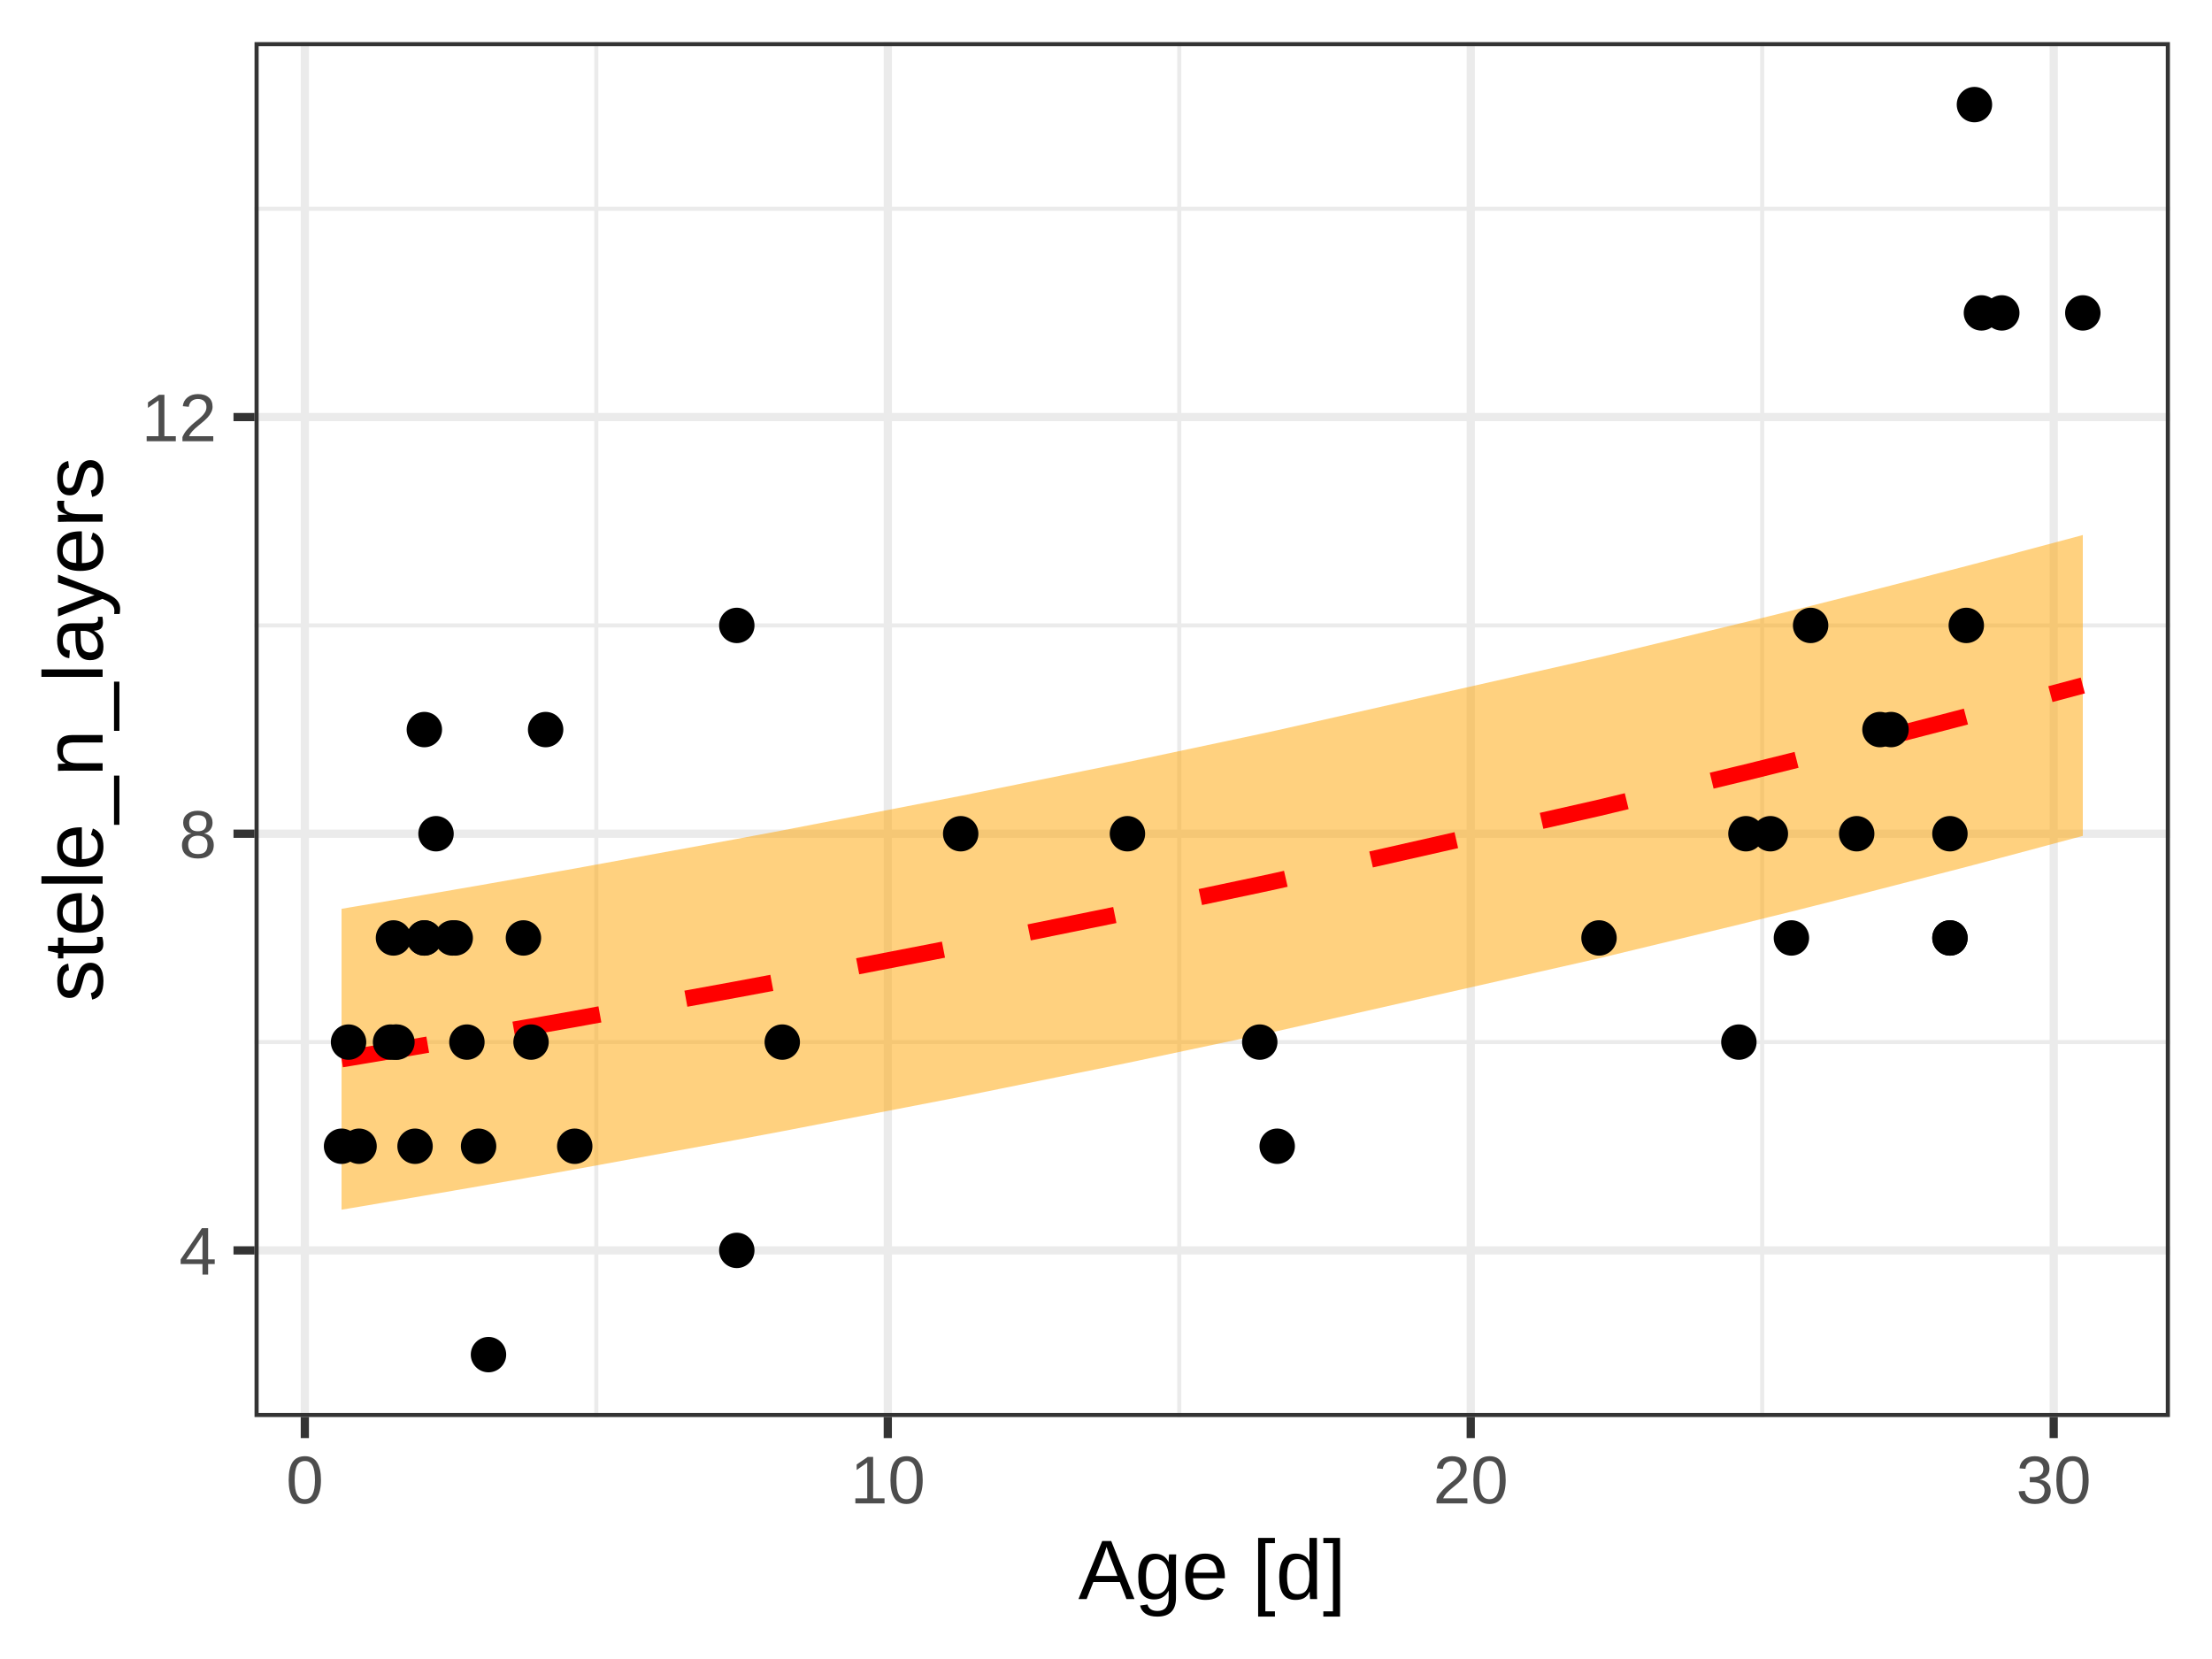
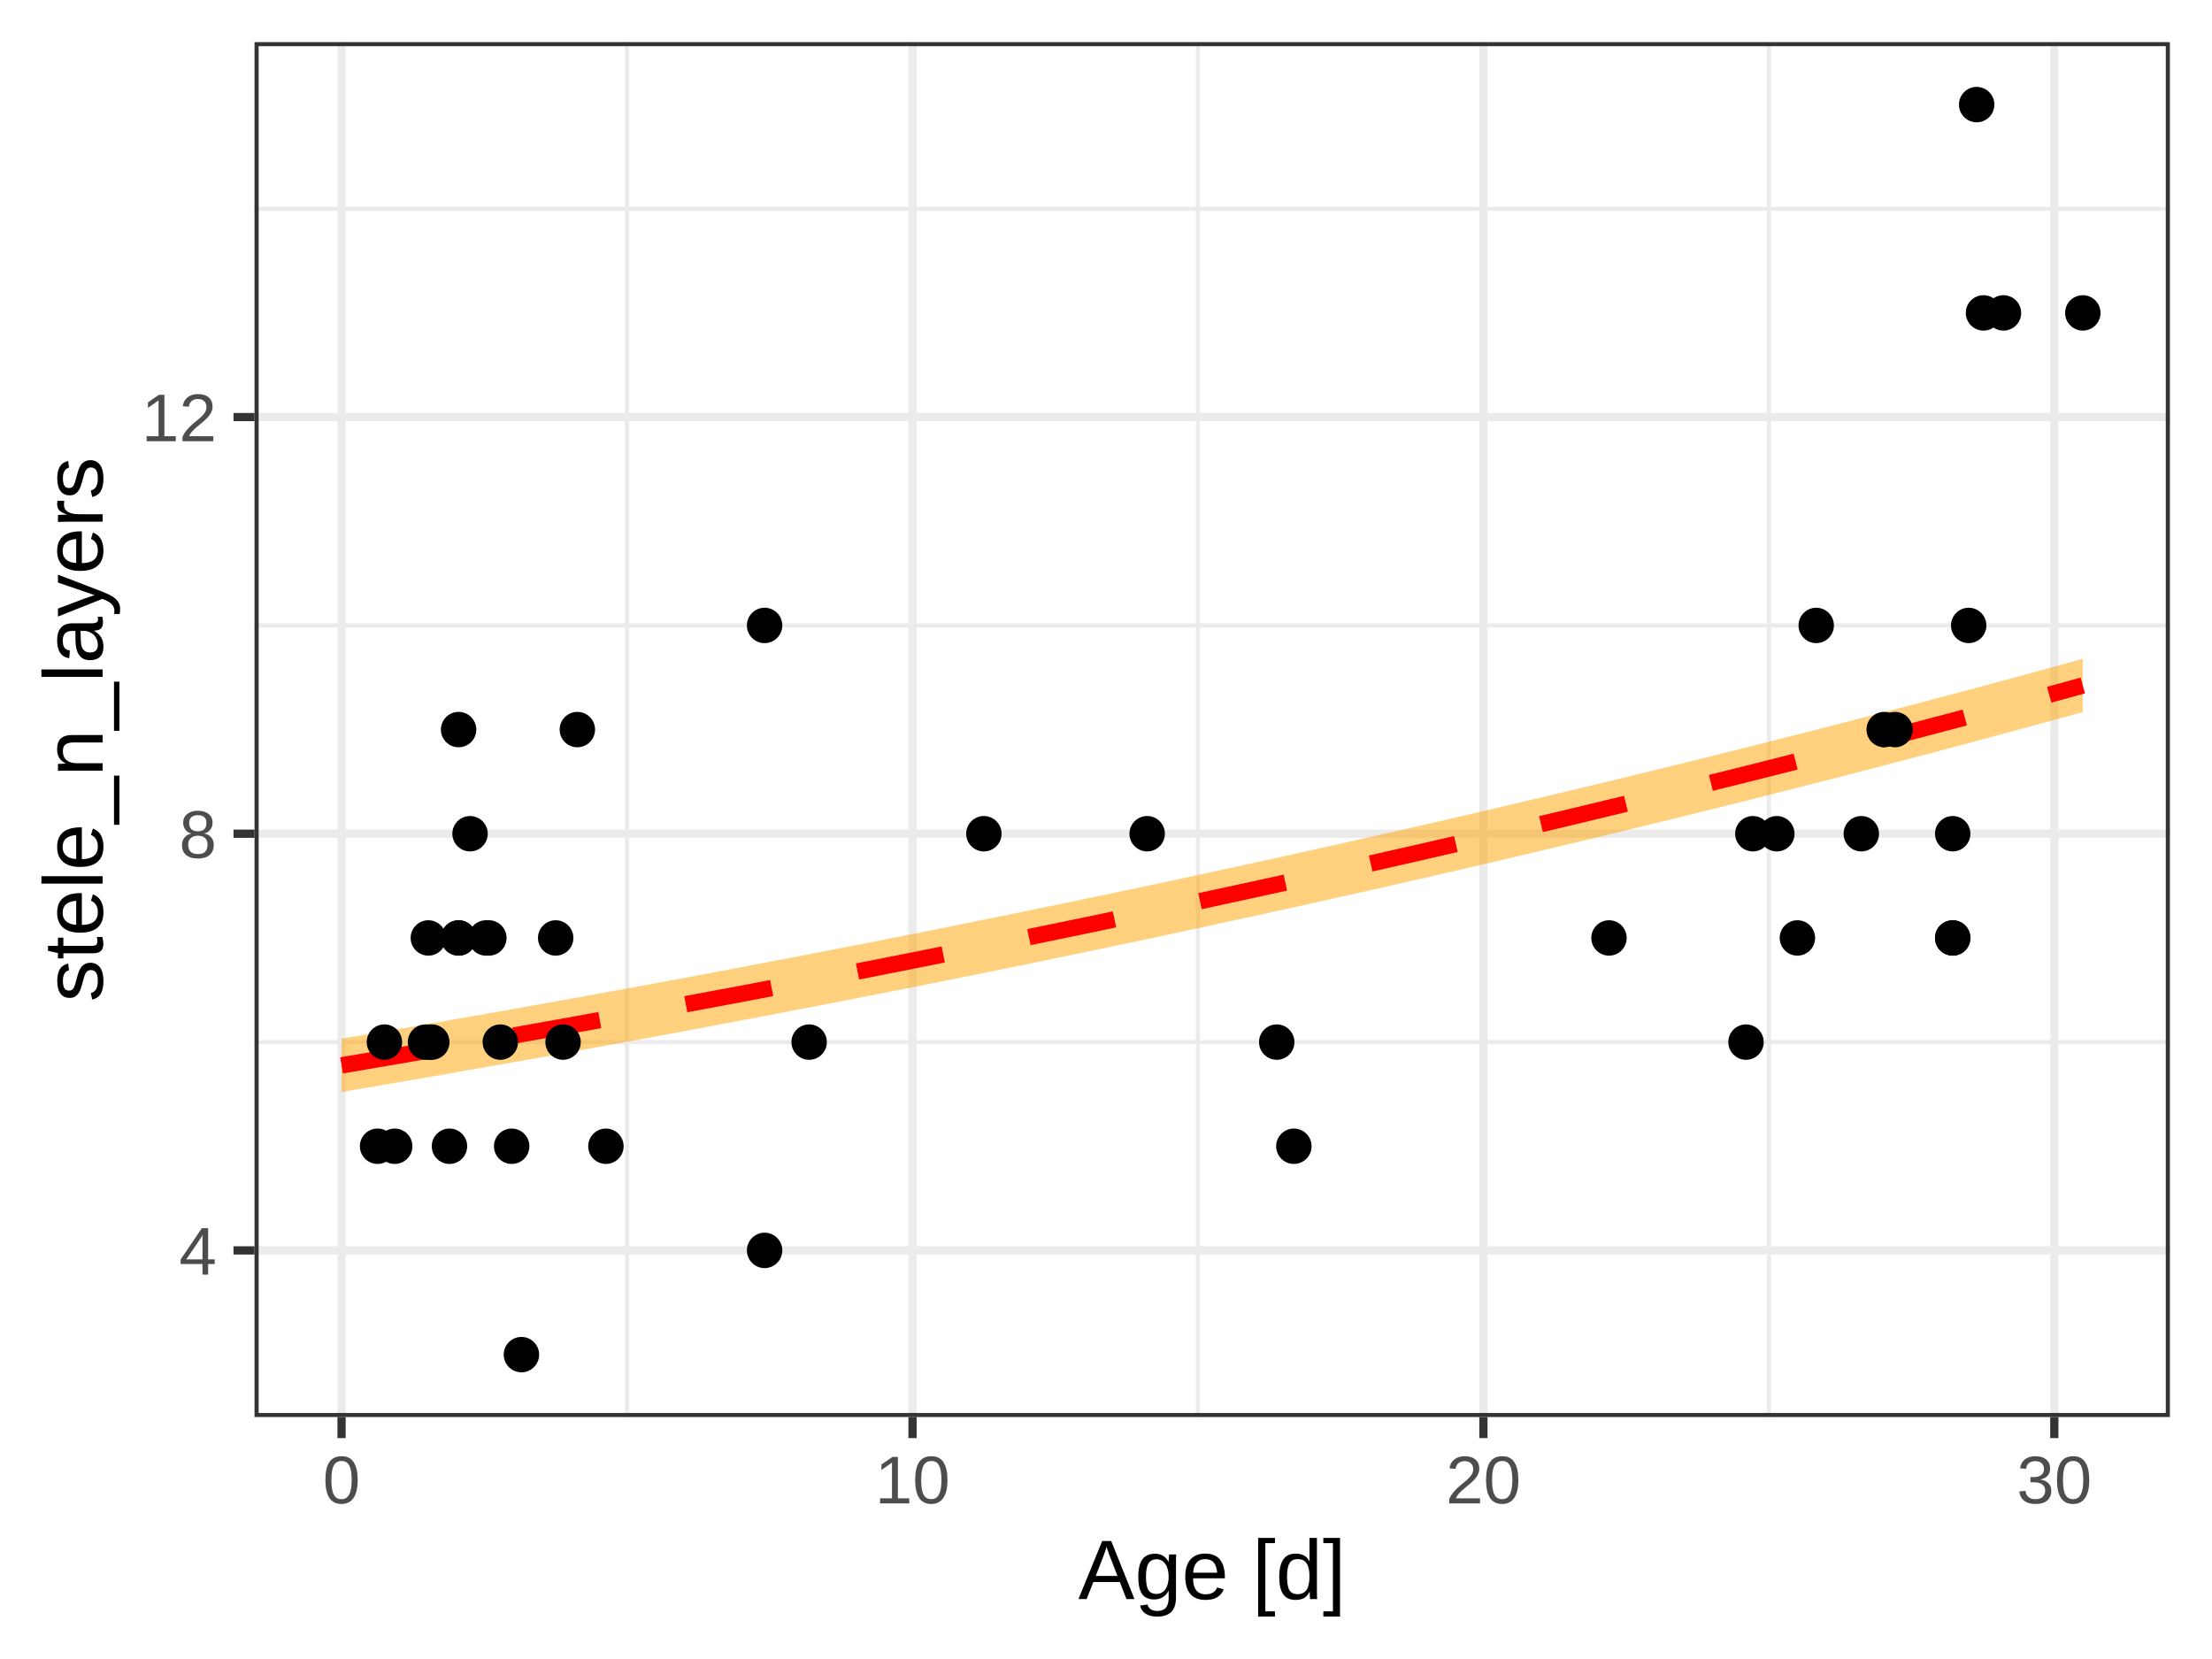
<svg xmlns="http://www.w3.org/2000/svg" class="svglite" width="288.00pt" height="216.00pt" viewBox="0 0 288.00 216.00">
  <defs>
    <style type="text/css">
    .svglite line, .svglite polyline, .svglite polygon, .svglite path, .svglite rect, .svglite circle {
      fill: none;
      stroke: #000000;
      stroke-linecap: round;
      stroke-linejoin: round;
      stroke-miterlimit: 10.00;
    }
    .svglite text {
      white-space: pre;
    }
  </style>
  </defs>
  <rect width="100%" height="100%" style="stroke: none; fill: #FFFFFF;" />
  <defs>
    <clipPath id="cpMC4wMHwyODguMDB8MC4wMHwyMTYuMDA=">
      <rect x="0.00" y="0.00" width="288.00" height="216.00" />
    </clipPath>
  </defs>
  <g clip-path="url(#cpMC4wMHwyODguMDB8MC4wMHwyMTYuMDA=)">
-     <rect x="0" y="0.00" width="288.00" height="216.00" style="stroke-width: 1.07; stroke: #FFFFFF; fill: #FFFFFF;" />
+     <rect x="0.00" y="0.00" width="288.00" height="216.00" style="stroke-width: 1.07; stroke: #FFFFFF; fill: #FFFFFF;" />
  </g>
  <defs>
    <clipPath id="cpMzMuMTR8MjgyLjUyfDUuNDh8MTg0LjUw">
      <rect x="33.14" y="5.48" width="249.38" height="179.02" />
    </clipPath>
  </defs>
  <g clip-path="url(#cpMzMuMTR8MjgyLjUyfDUuNDh8MTg0LjUw)">
    <rect x="33.14" y="5.48" width="249.38" height="179.02" style="stroke-width: 1.07; stroke: none; fill: #FFFFFF;" />
    <polyline points="33.14,135.68 282.52,135.68 " style="stroke-width: 0.53; stroke: #EBEBEB; stroke-linecap: butt;" />
    <polyline points="33.14,81.43 282.52,81.43 " style="stroke-width: 0.53; stroke: #EBEBEB; stroke-linecap: butt;" />
    <polyline points="33.14,27.18 282.52,27.18 " style="stroke-width: 0.53; stroke: #EBEBEB; stroke-linecap: butt;" />
-     <polyline points="77.64,184.50 77.64,5.48 " style="stroke-width: 0.53; stroke: #EBEBEB; stroke-linecap: butt;" />
-     <polyline points="153.54,184.50 153.54,5.48 " style="stroke-width: 0.53; stroke: #EBEBEB; stroke-linecap: butt;" />
-     <polyline points="229.44,184.50 229.44,5.48 " style="stroke-width: 0.53; stroke: #EBEBEB; stroke-linecap: butt;" />
+     <polyline points="81.64,184.50 81.64,5.48 " style="stroke-width: 0.53; stroke: #EBEBEB; stroke-linecap: butt;" />
+     <polyline points="155.97,184.50 155.97,5.48 " style="stroke-width: 0.53; stroke: #EBEBEB; stroke-linecap: butt;" />
+     <polyline points="230.30,184.50 230.30,5.48 " style="stroke-width: 0.53; stroke: #EBEBEB; stroke-linecap: butt;" />
    <polyline points="33.14,162.80 282.52,162.80 " style="stroke-width: 1.07; stroke: #EBEBEB; stroke-linecap: butt;" />
    <polyline points="33.14,108.55 282.52,108.55 " style="stroke-width: 1.07; stroke: #EBEBEB; stroke-linecap: butt;" />
    <polyline points="33.14,54.30 282.52,54.30 " style="stroke-width: 1.07; stroke: #EBEBEB; stroke-linecap: butt;" />
-     <polyline points="39.69,184.50 39.69,5.48 " style="stroke-width: 1.07; stroke: #EBEBEB; stroke-linecap: butt;" />
-     <polyline points="115.59,184.50 115.59,5.48 " style="stroke-width: 1.07; stroke: #EBEBEB; stroke-linecap: butt;" />
-     <polyline points="191.49,184.50 191.49,5.48 " style="stroke-width: 1.07; stroke: #EBEBEB; stroke-linecap: butt;" />
-     <polyline points="267.39,184.50 267.39,5.48 " style="stroke-width: 1.07; stroke: #EBEBEB; stroke-linecap: butt;" />
-     <polygon points="44.47,118.33 45.38,118.17 46.75,117.94 50.85,117.25 51.23,117.19 51.46,117.15 51.68,117.11 54.04,116.71 55.25,116.50 55.25,116.50 55.25,116.50 56.77,116.24 58.89,115.88 59.27,115.81 60.79,115.55 62.31,115.29 63.60,115.06 68.15,114.26 69.14,114.09 71.04,113.75 74.83,113.08 95.93,109.23 95.93,109.23 101.85,108.12 125.08,103.62 146.79,99.22 164.02,95.57 166.29,95.08 208.19,85.60 226.40,81.20 227.32,80.98 230.50,80.19 233.24,79.51 235.74,78.89 241.74,77.37 244.77,76.60 246.21,76.23 253.88,74.25 253.88,74.25 253.88,74.25 256.01,73.70 257.07,73.42 257.98,73.18 260.63,72.48 271.18,69.66 271.18,108.83 260.63,111.65 257.98,112.35 257.07,112.59 256.01,112.87 253.88,113.42 253.88,113.42 253.88,113.42 246.21,115.40 244.77,115.77 241.74,116.55 235.74,118.06 233.24,118.69 230.50,119.36 227.32,120.15 226.40,120.38 208.19,124.77 166.29,134.25 164.02,134.74 146.79,138.39 125.08,142.80 101.85,147.29 95.93,148.40 95.93,148.40 74.83,152.25 71.04,152.93 69.14,153.26 68.15,153.44 63.60,154.23 62.31,154.46 60.79,154.72 59.27,154.98 58.89,155.05 56.77,155.41 55.25,155.67 55.25,155.67 55.25,155.67 54.04,155.88 51.68,156.28 51.46,156.32 51.23,156.36 50.85,156.42 46.75,157.12 45.38,157.35 44.47,157.50 " style="stroke-width: 0.00; stroke: none; stroke-linecap: butt; fill: #FFA500; fill-opacity: 0.50;" />
-     <polyline points="44.47,118.33 45.38,118.17 46.75,117.94 50.85,117.25 51.23,117.19 51.46,117.15 51.68,117.11 54.04,116.71 55.25,116.50 55.25,116.50 55.25,116.50 56.77,116.24 58.89,115.88 59.27,115.81 60.79,115.55 62.31,115.29 63.60,115.06 68.15,114.26 69.14,114.09 71.04,113.75 74.83,113.08 95.93,109.23 95.93,109.23 101.85,108.12 125.08,103.62 146.79,99.22 164.02,95.57 166.29,95.08 208.19,85.60 226.40,81.20 227.32,80.98 230.50,80.19 233.24,79.51 235.74,78.89 241.74,77.37 244.77,76.60 246.21,76.23 253.88,74.25 253.88,74.25 253.88,74.25 256.01,73.70 257.07,73.42 257.98,73.18 260.63,72.48 271.18,69.66 " style="stroke-width: 1.07; stroke: none; stroke-linecap: butt;" />
-     <polyline points="271.18,108.83 260.63,111.65 257.98,112.35 257.07,112.59 256.01,112.87 253.88,113.42 253.88,113.42 253.88,113.42 246.21,115.40 244.77,115.77 241.74,116.55 235.74,118.06 233.24,118.69 230.50,119.36 227.32,120.15 226.40,120.38 208.19,124.77 166.29,134.25 164.02,134.74 146.79,138.39 125.08,142.80 101.85,147.29 95.93,148.40 95.93,148.40 74.83,152.25 71.04,152.93 69.14,153.26 68.15,153.44 63.60,154.23 62.31,154.46 60.79,154.72 59.27,154.98 58.89,155.05 56.77,155.41 55.25,155.67 55.25,155.67 55.25,155.67 54.04,155.88 51.68,156.28 51.46,156.32 51.23,156.36 50.85,156.42 46.75,157.12 45.38,157.35 44.47,157.50 " style="stroke-width: 1.07; stroke: none; stroke-linecap: butt;" />
-     <polyline points="44.47,137.91 45.38,137.76 46.75,137.53 50.85,136.84 51.23,136.77 51.46,136.74 51.68,136.70 54.04,136.30 55.25,136.09 55.25,136.09 55.25,136.09 56.77,135.83 58.89,135.46 59.27,135.40 60.79,135.13 62.31,134.87 63.60,134.65 68.15,133.85 69.14,133.68 71.04,133.34 74.83,132.67 95.93,128.82 95.93,128.82 101.85,127.71 125.08,123.21 146.79,118.80 164.02,115.16 166.29,114.67 208.19,105.18 226.40,100.79 227.32,100.57 230.50,99.78 233.24,99.10 235.74,98.47 241.74,96.96 244.77,96.19 246.21,95.82 253.88,93.84 253.88,93.84 253.88,93.84 256.01,93.28 257.07,93.00 257.98,92.76 260.63,92.06 271.18,89.25 " style="stroke-width: 2.13; stroke: #FF0000; stroke-dasharray: 11.38,11.38; stroke-linecap: butt;" />
-     <circle cx="55.25" cy="94.99" r="1.95" style="stroke-width: 0.71; fill: #000000;" />
-     <circle cx="55.25" cy="122.12" r="1.95" style="stroke-width: 0.71; fill: #000000;" />
-     <circle cx="55.25" cy="122.12" r="1.95" style="stroke-width: 0.71; fill: #000000;" />
-     <circle cx="44.47" cy="149.24" r="1.95" style="stroke-width: 0.71; fill: #000000;" />
-     <circle cx="54.04" cy="149.24" r="1.95" style="stroke-width: 0.71; fill: #000000;" />
-     <circle cx="63.60" cy="176.37" r="1.95" style="stroke-width: 0.71; fill: #000000;" />
-     <circle cx="101.85" cy="135.68" r="1.95" style="stroke-width: 0.71; fill: #000000;" />
-     <circle cx="164.02" cy="135.68" r="1.95" style="stroke-width: 0.71; fill: #000000;" />
-     <circle cx="62.31" cy="149.24" r="1.95" style="stroke-width: 0.71; fill: #000000;" />
-     <circle cx="146.79" cy="108.55" r="1.95" style="stroke-width: 0.71; fill: #000000;" />
-     <circle cx="235.74" cy="81.43" r="1.95" style="stroke-width: 0.71; fill: #000000;" />
-     <circle cx="253.88" cy="122.12" r="1.95" style="stroke-width: 0.71; fill: #000000;" />
-     <circle cx="253.88" cy="122.12" r="1.95" style="stroke-width: 0.71; fill: #000000;" />
-     <circle cx="253.88" cy="108.55" r="1.95" style="stroke-width: 0.71; fill: #000000;" />
-     <circle cx="51.68" cy="135.68" r="1.95" style="stroke-width: 0.71; fill: #000000;" />
-     <circle cx="46.75" cy="149.24" r="1.95" style="stroke-width: 0.71; fill: #000000;" />
-     <circle cx="60.79" cy="135.68" r="1.95" style="stroke-width: 0.71; fill: #000000;" />
-     <circle cx="74.83" cy="149.24" r="1.95" style="stroke-width: 0.71; fill: #000000;" />
-     <circle cx="95.93" cy="162.80" r="1.95" style="stroke-width: 0.71; fill: #000000;" />
-     <circle cx="95.93" cy="81.43" r="1.95" style="stroke-width: 0.71; fill: #000000;" />
-     <circle cx="166.29" cy="149.24" r="1.95" style="stroke-width: 0.71; fill: #000000;" />
-     <circle cx="45.38" cy="135.68" r="1.95" style="stroke-width: 0.71; fill: #000000;" />
-     <circle cx="56.77" cy="108.55" r="1.95" style="stroke-width: 0.71; fill: #000000;" />
-     <circle cx="68.15" cy="122.12" r="1.95" style="stroke-width: 0.71; fill: #000000;" />
-     <circle cx="125.08" cy="108.55" r="1.95" style="stroke-width: 0.71; fill: #000000;" />
-     <circle cx="233.24" cy="122.12" r="1.95" style="stroke-width: 0.71; fill: #000000;" />
-     <circle cx="256.01" cy="81.43" r="1.95" style="stroke-width: 0.71; fill: #000000;" />
+     <polyline points="44.47,184.50 44.47,5.48 " style="stroke-width: 1.07; stroke: #EBEBEB; stroke-linecap: butt;" />
+     <polyline points="118.81,184.50 118.81,5.48 " style="stroke-width: 1.07; stroke: #EBEBEB; stroke-linecap: butt;" />
+     <polyline points="193.14,184.50 193.14,5.48 " style="stroke-width: 1.07; stroke: #EBEBEB; stroke-linecap: butt;" />
+     <polyline points="267.47,184.50 267.47,5.48 " style="stroke-width: 1.07; stroke: #EBEBEB; stroke-linecap: butt;" />
+     <polygon points="44.47,135.24 49.16,134.45 50.05,134.29 51.39,134.07 51.91,133.98 55.40,133.37 55.77,133.31 55.99,133.27 56.22,133.23 58.52,132.83 59.34,132.69 59.71,132.62 59.71,132.62 59.71,132.62 61.20,132.36 63.28,132.00 63.65,131.93 65.14,131.67 66.62,131.41 66.77,131.38 67.89,131.18 72.35,130.38 73.31,130.21 74.21,130.05 75.17,129.88 78.89,129.20 81.64,128.70 89.07,127.33 96.51,125.93 99.55,125.35 99.55,125.35 103.94,124.51 105.35,124.24 111.37,123.07 118.81,121.61 126.24,120.12 128.10,119.74 133.67,118.61 141.10,117.07 148.54,115.51 149.36,115.34 155.97,113.92 163.40,112.31 166.23,111.69 168.46,111.20 170.84,110.67 178.27,109.01 185.70,107.32 193.14,105.60 200.57,103.85 208.00,102.08 209.49,101.72 215.44,100.27 222.87,98.44 227.33,97.32 228.22,97.10 230.30,96.58 231.34,96.31 234.02,95.63 236.47,95.01 237.74,94.68 242.34,93.49 245.17,92.76 245.32,92.72 246.73,92.35 252.60,90.81 254.24,90.37 254.24,90.37 254.24,90.37 256.32,89.82 257.36,89.54 258.25,89.30 260.04,88.82 260.85,88.60 267.47,86.80 271.18,85.78 271.18,92.71 267.47,93.73 260.85,95.53 260.04,95.75 258.25,96.23 257.36,96.47 256.32,96.75 254.24,97.30 254.24,97.30 254.24,97.30 252.60,97.74 246.73,99.28 245.32,99.65 245.17,99.69 242.34,100.43 237.74,101.61 236.47,101.94 234.02,102.56 231.34,103.24 230.30,103.51 228.22,104.03 227.33,104.26 222.87,105.37 215.44,107.20 209.49,108.65 208.00,109.01 200.57,110.78 193.14,112.53 185.70,114.25 178.27,115.94 170.84,117.60 168.46,118.13 166.23,118.62 163.40,119.24 155.97,120.85 149.36,122.27 148.54,122.44 141.10,124.00 133.67,125.54 128.10,126.67 126.24,127.05 118.81,128.54 111.37,130.00 105.35,131.17 103.94,131.44 99.55,132.28 99.55,132.28 96.51,132.86 89.07,134.26 81.64,135.63 78.89,136.13 75.17,136.81 74.21,136.98 73.31,137.14 72.35,137.32 67.89,138.11 66.77,138.31 66.62,138.34 65.14,138.60 63.65,138.86 63.28,138.93 61.20,139.29 59.71,139.55 59.71,139.55 59.71,139.55 59.34,139.62 58.52,139.76 56.22,140.16 55.99,140.20 55.77,140.24 55.40,140.30 51.91,140.91 51.39,141.00 50.05,141.23 49.16,141.38 44.47,142.17 " style="stroke-width: 0.00; stroke: none; stroke-linecap: butt; fill: #FFA500; fill-opacity: 0.50;" />
+     <polyline points="44.47,135.24 49.16,134.45 50.05,134.29 51.39,134.07 51.91,133.98 55.40,133.37 55.77,133.31 55.99,133.27 56.22,133.23 58.52,132.83 59.34,132.69 59.71,132.62 59.71,132.62 59.71,132.62 61.20,132.36 63.28,132.00 63.65,131.93 65.14,131.67 66.62,131.41 66.77,131.38 67.89,131.18 72.35,130.38 73.31,130.21 74.21,130.05 75.17,129.88 78.89,129.20 81.64,128.70 89.07,127.33 96.51,125.93 99.55,125.35 99.55,125.35 103.94,124.51 105.35,124.24 111.37,123.07 118.81,121.61 126.24,120.12 128.10,119.74 133.67,118.61 141.10,117.07 148.54,115.51 149.36,115.34 155.97,113.92 163.40,112.31 166.23,111.69 168.46,111.20 170.84,110.67 178.27,109.01 185.70,107.32 193.14,105.60 200.57,103.85 208.00,102.08 209.49,101.72 215.44,100.27 222.87,98.44 227.33,97.32 228.22,97.10 230.30,96.58 231.34,96.31 234.02,95.63 236.47,95.01 237.74,94.68 242.34,93.49 245.17,92.76 245.32,92.72 246.73,92.35 252.60,90.81 254.24,90.37 254.24,90.37 254.24,90.37 256.32,89.82 257.36,89.54 258.25,89.30 260.04,88.82 260.85,88.60 267.47,86.80 271.18,85.78 " style="stroke-width: 1.07; stroke: none; stroke-linecap: butt;" />
+     <polyline points="271.18,92.71 267.47,93.73 260.85,95.53 260.04,95.75 258.25,96.23 257.36,96.47 256.32,96.75 254.24,97.30 254.24,97.30 254.24,97.30 252.60,97.74 246.73,99.28 245.32,99.65 245.17,99.69 242.34,100.43 237.74,101.61 236.47,101.94 234.02,102.56 231.34,103.24 230.30,103.51 228.22,104.03 227.33,104.26 222.87,105.37 215.44,107.20 209.49,108.65 208.00,109.01 200.57,110.78 193.14,112.53 185.70,114.25 178.27,115.94 170.84,117.60 168.46,118.13 166.23,118.62 163.40,119.24 155.97,120.85 149.36,122.27 148.54,122.44 141.10,124.00 133.67,125.54 128.10,126.67 126.24,127.05 118.81,128.54 111.37,130.00 105.35,131.17 103.94,131.44 99.55,132.28 99.55,132.28 96.51,132.86 89.07,134.26 81.64,135.63 78.89,136.13 75.17,136.81 74.21,136.98 73.31,137.14 72.35,137.32 67.89,138.11 66.77,138.31 66.62,138.34 65.14,138.60 63.65,138.86 63.28,138.93 61.20,139.29 59.71,139.55 59.71,139.55 59.71,139.55 59.34,139.62 58.52,139.76 56.22,140.16 55.99,140.20 55.77,140.24 55.40,140.30 51.91,140.91 51.39,141.00 50.05,141.23 49.16,141.38 44.47,142.17 " style="stroke-width: 1.07; stroke: none; stroke-linecap: butt;" />
+     <polyline points="44.47,138.71 49.16,137.91 50.05,137.76 51.39,137.53 51.91,137.44 55.40,136.84 55.77,136.77 55.99,136.74 56.22,136.70 58.52,136.30 59.34,136.15 59.71,136.09 59.71,136.09 59.71,136.09 61.20,135.83 63.28,135.46 63.65,135.40 65.14,135.13 66.62,134.87 66.77,134.85 67.89,134.65 72.35,133.85 73.31,133.68 74.21,133.52 75.17,133.34 78.89,132.67 81.64,132.16 89.07,130.79 96.51,129.40 99.55,128.82 99.55,128.82 103.94,127.98 105.35,127.71 111.37,126.54 118.81,125.07 126.24,123.58 128.10,123.21 133.67,122.07 141.10,120.54 148.54,118.98 149.36,118.80 155.97,117.39 163.40,115.78 166.23,115.16 168.46,114.67 170.84,114.14 178.27,112.47 185.70,110.78 193.14,109.06 200.57,107.32 208.00,105.54 209.49,105.18 215.44,103.74 222.87,101.90 227.33,100.79 228.22,100.57 230.30,100.04 231.34,99.78 234.02,99.10 236.47,98.47 237.74,98.15 242.34,96.96 245.17,96.23 245.32,96.19 246.73,95.82 252.60,94.27 254.24,93.84 254.24,93.84 254.24,93.84 256.32,93.28 257.36,93.00 258.25,92.76 260.04,92.28 260.85,92.06 267.47,90.27 271.18,89.25 " style="stroke-width: 2.13; stroke: #FF0000; stroke-dasharray: 11.38,11.38; stroke-linecap: butt;" />
+     <circle cx="59.71" cy="94.99" r="1.95" style="stroke-width: 0.71; fill: #000000;" />
+     <circle cx="59.71" cy="122.12" r="1.95" style="stroke-width: 0.71; fill: #000000;" />
+     <circle cx="59.71" cy="122.12" r="1.95" style="stroke-width: 0.71; fill: #000000;" />
+     <circle cx="49.16" cy="149.24" r="1.95" style="stroke-width: 0.71; fill: #000000;" />
+     <circle cx="58.52" cy="149.24" r="1.95" style="stroke-width: 0.71; fill: #000000;" />
+     <circle cx="67.89" cy="176.37" r="1.95" style="stroke-width: 0.71; fill: #000000;" />
+     <circle cx="105.35" cy="135.68" r="1.95" style="stroke-width: 0.71; fill: #000000;" />
+     <circle cx="166.23" cy="135.68" r="1.95" style="stroke-width: 0.71; fill: #000000;" />
+     <circle cx="66.62" cy="149.24" r="1.95" style="stroke-width: 0.71; fill: #000000;" />
+     <circle cx="149.36" cy="108.55" r="1.95" style="stroke-width: 0.71; fill: #000000;" />
+     <circle cx="236.47" cy="81.43" r="1.95" style="stroke-width: 0.71; fill: #000000;" />
+     <circle cx="254.24" cy="122.12" r="1.95" style="stroke-width: 0.71; fill: #000000;" />
+     <circle cx="254.24" cy="122.12" r="1.95" style="stroke-width: 0.71; fill: #000000;" />
+     <circle cx="254.24" cy="108.55" r="1.95" style="stroke-width: 0.71; fill: #000000;" />
+     <circle cx="56.22" cy="135.68" r="1.95" style="stroke-width: 0.71; fill: #000000;" />
+     <circle cx="51.39" cy="149.24" r="1.95" style="stroke-width: 0.71; fill: #000000;" />
+     <circle cx="65.14" cy="135.68" r="1.95" style="stroke-width: 0.71; fill: #000000;" />
+     <circle cx="78.89" cy="149.24" r="1.95" style="stroke-width: 0.71; fill: #000000;" />
+     <circle cx="99.55" cy="162.80" r="1.95" style="stroke-width: 0.71; fill: #000000;" />
+     <circle cx="99.55" cy="81.43" r="1.95" style="stroke-width: 0.71; fill: #000000;" />
+     <circle cx="168.46" cy="149.24" r="1.95" style="stroke-width: 0.71; fill: #000000;" />
+     <circle cx="50.05" cy="135.68" r="1.95" style="stroke-width: 0.71; fill: #000000;" />
+     <circle cx="61.20" cy="108.55" r="1.95" style="stroke-width: 0.71; fill: #000000;" />
+     <circle cx="72.35" cy="122.12" r="1.95" style="stroke-width: 0.71; fill: #000000;" />
+     <circle cx="128.10" cy="108.55" r="1.95" style="stroke-width: 0.71; fill: #000000;" />
+     <circle cx="234.02" cy="122.12" r="1.95" style="stroke-width: 0.71; fill: #000000;" />
+     <circle cx="256.32" cy="81.43" r="1.95" style="stroke-width: 0.71; fill: #000000;" />
    <circle cx="271.18" cy="40.74" r="1.95" style="stroke-width: 0.71; fill: #000000;" />
-     <circle cx="51.23" cy="122.12" r="1.95" style="stroke-width: 0.71; fill: #000000;" />
-     <circle cx="58.89" cy="122.12" r="1.95" style="stroke-width: 0.71; fill: #000000;" />
-     <circle cx="69.14" cy="135.68" r="1.95" style="stroke-width: 0.71; fill: #000000;" />
-     <circle cx="226.40" cy="135.68" r="1.95" style="stroke-width: 0.71; fill: #000000;" />
-     <circle cx="241.74" cy="108.55" r="1.95" style="stroke-width: 0.71; fill: #000000;" />
-     <circle cx="257.07" cy="13.62" r="1.95" style="stroke-width: 0.71; fill: #000000;" />
-     <circle cx="50.85" cy="135.68" r="1.95" style="stroke-width: 0.71; fill: #000000;" />
-     <circle cx="208.19" cy="122.12" r="1.95" style="stroke-width: 0.71; fill: #000000;" />
-     <circle cx="227.32" cy="108.55" r="1.95" style="stroke-width: 0.71; fill: #000000;" />
-     <circle cx="244.77" cy="94.99" r="1.95" style="stroke-width: 0.71; fill: #000000;" />
-     <circle cx="260.63" cy="40.74" r="1.95" style="stroke-width: 0.71; fill: #000000;" />
-     <circle cx="51.46" cy="135.68" r="1.95" style="stroke-width: 0.71; fill: #000000;" />
-     <circle cx="59.27" cy="122.12" r="1.95" style="stroke-width: 0.71; fill: #000000;" />
-     <circle cx="71.04" cy="94.99" r="1.95" style="stroke-width: 0.71; fill: #000000;" />
-     <circle cx="230.50" cy="108.55" r="1.95" style="stroke-width: 0.71; fill: #000000;" />
-     <circle cx="246.21" cy="94.99" r="1.95" style="stroke-width: 0.71; fill: #000000;" />
-     <circle cx="257.98" cy="40.74" r="1.95" style="stroke-width: 0.71; fill: #000000;" />
+     <circle cx="55.77" cy="122.12" r="1.95" style="stroke-width: 0.71; fill: #000000;" />
+     <circle cx="63.28" cy="122.12" r="1.95" style="stroke-width: 0.71; fill: #000000;" />
+     <circle cx="73.31" cy="135.68" r="1.95" style="stroke-width: 0.71; fill: #000000;" />
+     <circle cx="227.33" cy="135.68" r="1.95" style="stroke-width: 0.71; fill: #000000;" />
+     <circle cx="242.34" cy="108.55" r="1.95" style="stroke-width: 0.71; fill: #000000;" />
+     <circle cx="257.36" cy="13.62" r="1.95" style="stroke-width: 0.71; fill: #000000;" />
+     <circle cx="55.40" cy="135.68" r="1.95" style="stroke-width: 0.71; fill: #000000;" />
+     <circle cx="209.49" cy="122.12" r="1.95" style="stroke-width: 0.71; fill: #000000;" />
+     <circle cx="228.22" cy="108.55" r="1.95" style="stroke-width: 0.71; fill: #000000;" />
+     <circle cx="245.32" cy="94.99" r="1.95" style="stroke-width: 0.71; fill: #000000;" />
+     <circle cx="260.85" cy="40.74" r="1.95" style="stroke-width: 0.71; fill: #000000;" />
+     <circle cx="55.99" cy="135.68" r="1.95" style="stroke-width: 0.71; fill: #000000;" />
+     <circle cx="63.65" cy="122.12" r="1.95" style="stroke-width: 0.71; fill: #000000;" />
+     <circle cx="75.17" cy="94.99" r="1.95" style="stroke-width: 0.71; fill: #000000;" />
+     <circle cx="231.34" cy="108.55" r="1.95" style="stroke-width: 0.71; fill: #000000;" />
+     <circle cx="246.73" cy="94.99" r="1.95" style="stroke-width: 0.71; fill: #000000;" />
+     <circle cx="258.25" cy="40.74" r="1.95" style="stroke-width: 0.71; fill: #000000;" />
    <rect x="33.14" y="5.48" width="249.38" height="179.02" style="stroke-width: 1.07; stroke: #333333;" />
  </g>
  <g clip-path="url(#cpMC4wMHwyODguMDB8MC4wMHwyMTYuMDA=)">
    <text x="28.21" y="165.95" text-anchor="end" style="font-size: 8.80px;fill: #4D4D4D; font-family: &quot;Arial&quot;;" textLength="4.90px" lengthAdjust="spacingAndGlyphs">4</text>
    <text x="28.21" y="111.70" text-anchor="end" style="font-size: 8.80px;fill: #4D4D4D; font-family: &quot;Arial&quot;;" textLength="4.90px" lengthAdjust="spacingAndGlyphs">8</text>
    <text x="28.21" y="57.45" text-anchor="end" style="font-size: 8.80px;fill: #4D4D4D; font-family: &quot;Arial&quot;;" textLength="9.79px" lengthAdjust="spacingAndGlyphs">12</text>
    <polyline points="30.40,162.80 33.14,162.80 " style="stroke-width: 1.07; stroke: #333333; stroke-linecap: butt;" />
    <polyline points="30.40,108.55 33.14,108.55 " style="stroke-width: 1.07; stroke: #333333; stroke-linecap: butt;" />
    <polyline points="30.40,54.30 33.14,54.30 " style="stroke-width: 1.07; stroke: #333333; stroke-linecap: butt;" />
-     <polyline points="39.69,187.24 39.69,184.50 " style="stroke-width: 1.07; stroke: #333333; stroke-linecap: butt;" />
-     <polyline points="115.59,187.24 115.59,184.50 " style="stroke-width: 1.07; stroke: #333333; stroke-linecap: butt;" />
-     <polyline points="191.49,187.24 191.49,184.50 " style="stroke-width: 1.07; stroke: #333333; stroke-linecap: butt;" />
-     <polyline points="267.39,187.24 267.39,184.50 " style="stroke-width: 1.07; stroke: #333333; stroke-linecap: butt;" />
-     <text x="39.69" y="195.74" text-anchor="middle" style="font-size: 8.80px;fill: #4D4D4D; font-family: &quot;Arial&quot;;" textLength="4.90px" lengthAdjust="spacingAndGlyphs">0</text>
-     <text x="115.59" y="195.74" text-anchor="middle" style="font-size: 8.80px;fill: #4D4D4D; font-family: &quot;Arial&quot;;" textLength="9.79px" lengthAdjust="spacingAndGlyphs">10</text>
-     <text x="191.49" y="195.74" text-anchor="middle" style="font-size: 8.80px;fill: #4D4D4D; font-family: &quot;Arial&quot;;" textLength="9.79px" lengthAdjust="spacingAndGlyphs">20</text>
-     <text x="267.39" y="195.74" text-anchor="middle" style="font-size: 8.80px;fill: #4D4D4D; font-family: &quot;Arial&quot;;" textLength="9.79px" lengthAdjust="spacingAndGlyphs">30</text>
+     <polyline points="44.47,187.24 44.47,184.50 " style="stroke-width: 1.07; stroke: #333333; stroke-linecap: butt;" />
+     <polyline points="118.81,187.24 118.81,184.50 " style="stroke-width: 1.07; stroke: #333333; stroke-linecap: butt;" />
+     <polyline points="193.14,187.24 193.14,184.50 " style="stroke-width: 1.07; stroke: #333333; stroke-linecap: butt;" />
+     <polyline points="267.47,187.24 267.47,184.50 " style="stroke-width: 1.07; stroke: #333333; stroke-linecap: butt;" />
+     <text x="44.47" y="195.74" text-anchor="middle" style="font-size: 8.80px;fill: #4D4D4D; font-family: &quot;Arial&quot;;" textLength="4.90px" lengthAdjust="spacingAndGlyphs">0</text>
+     <text x="118.81" y="195.74" text-anchor="middle" style="font-size: 8.80px;fill: #4D4D4D; font-family: &quot;Arial&quot;;" textLength="9.79px" lengthAdjust="spacingAndGlyphs">10</text>
+     <text x="193.14" y="195.74" text-anchor="middle" style="font-size: 8.80px;fill: #4D4D4D; font-family: &quot;Arial&quot;;" textLength="9.79px" lengthAdjust="spacingAndGlyphs">20</text>
+     <text x="267.47" y="195.74" text-anchor="middle" style="font-size: 8.80px;fill: #4D4D4D; font-family: &quot;Arial&quot;;" textLength="9.79px" lengthAdjust="spacingAndGlyphs">30</text>
    <text x="157.83" y="208.20" text-anchor="middle" style="font-size: 11.00px; font-family: &quot;Arial&quot;;" textLength="34.88px" lengthAdjust="spacingAndGlyphs">Age [d]</text>
    <text transform="translate(13.36,94.99) rotate(-90)" text-anchor="middle" style="font-size: 11.00px; font-family: &quot;Arial&quot;;" textLength="70.95px" lengthAdjust="spacingAndGlyphs">stele_n_layers</text>
  </g>
</svg>
